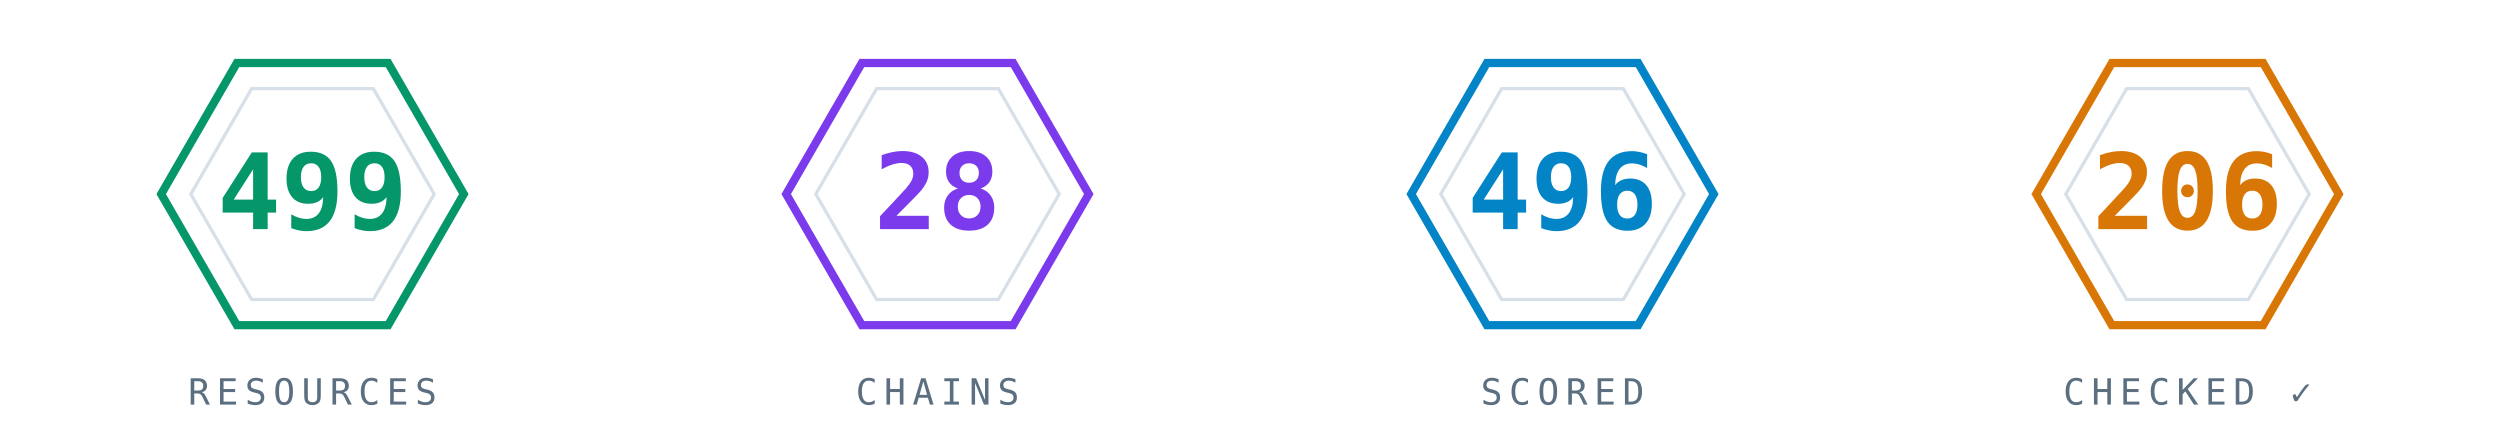
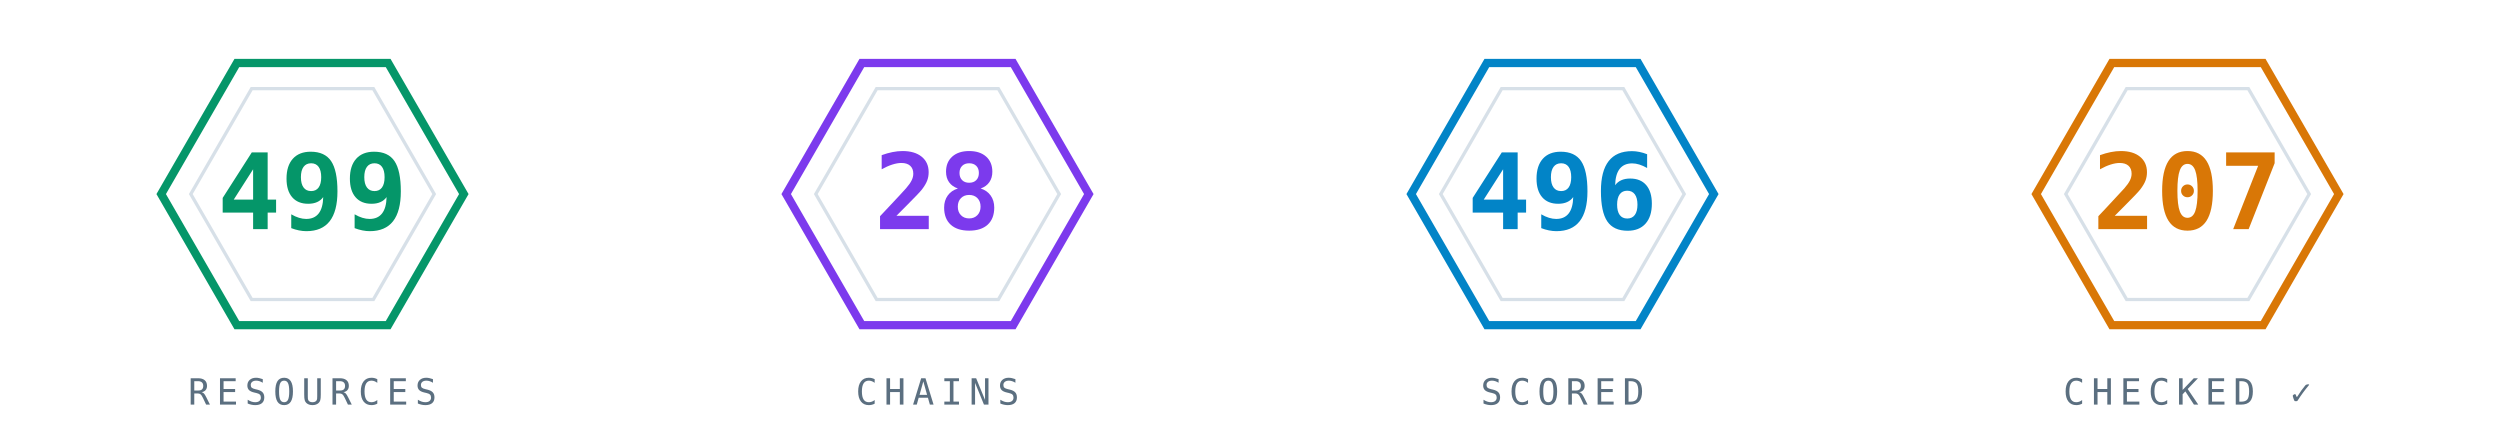
- <svg xmlns="http://www.w3.org/2000/svg" width="1520" height="260" viewBox="0 0 1520 260" role="img" aria-label="499 resources, 28 chains, 496 scored, 206 independently checked">
+ <svg xmlns="http://www.w3.org/2000/svg" width="1520" height="260" viewBox="0 0 1520 260" role="img" aria-label="499 resources, 28 chains, 496 scored, 207 independently checked">
  <g>
    <path d="M98.0 118.0 L144.0 38.3 L236.0 38.3 L282.0 118.0 L236.0 197.7 L144.0 197.7 Z" fill="none" stroke="#059669" stroke-width="5" />
    <path d="M116.0 118.0 L153.0 53.9 L227.0 53.9 L264.0 118.0 L227.0 182.1 L153.0 182.1 Z" fill="none" stroke="#d7e0e8" stroke-width="2" />
    <text x="190" y="139.333" text-anchor="middle" font-family="ui-monospace, SFMono-Regular, Menlo, monospace" font-size="64" font-weight="700" fill="#059669">499</text>
    <text x="190" y="246" text-anchor="middle" font-family="ui-monospace, SFMono-Regular, Menlo, monospace" font-size="22" letter-spacing="4" fill="#5b6f80">RESOURCES</text>
  </g>
  <g>
    <path d="M478.0 118.0 L524.0 38.3 L616.0 38.3 L662.0 118.0 L616.0 197.7 L524.0 197.7 Z" fill="none" stroke="#7c3aed" stroke-width="5" />
    <path d="M496.0 118.0 L533.0 53.9 L607.0 53.9 L644.0 118.0 L607.0 182.1 L533.0 182.1 Z" fill="none" stroke="#d7e0e8" stroke-width="2" />
    <text x="570" y="139.333" text-anchor="middle" font-family="ui-monospace, SFMono-Regular, Menlo, monospace" font-size="64" font-weight="700" fill="#7c3aed">28</text>
    <text x="570" y="246" text-anchor="middle" font-family="ui-monospace, SFMono-Regular, Menlo, monospace" font-size="22" letter-spacing="4" fill="#5b6f80">CHAINS</text>
  </g>
  <g>
    <path d="M858.0 118.0 L904.0 38.3 L996.0 38.3 L1042.0 118.0 L996.0 197.7 L904.0 197.7 Z" fill="none" stroke="#0284c7" stroke-width="5" />
    <path d="M876.0 118.0 L913.0 53.9 L987.0 53.9 L1024.0 118.0 L987.0 182.1 L913.0 182.1 Z" fill="none" stroke="#d7e0e8" stroke-width="2" />
    <text x="950" y="139.333" text-anchor="middle" font-family="ui-monospace, SFMono-Regular, Menlo, monospace" font-size="64" font-weight="700" fill="#0284c7">496</text>
    <text x="950" y="246" text-anchor="middle" font-family="ui-monospace, SFMono-Regular, Menlo, monospace" font-size="22" letter-spacing="4" fill="#5b6f80">SCORED</text>
  </g>
  <g>
    <path d="M1238.0 118.0 L1284.0 38.3 L1376.0 38.3 L1422.0 118.0 L1376.0 197.7 L1284.0 197.7 Z" fill="none" stroke="#d97706" stroke-width="5" />
    <path d="M1256.0 118.0 L1293.0 53.9 L1367.0 53.9 L1404.0 118.0 L1367.0 182.1 L1293.0 182.1 Z" fill="none" stroke="#d7e0e8" stroke-width="2" />
-     <text x="1330" y="139.333" text-anchor="middle" font-family="ui-monospace, SFMono-Regular, Menlo, monospace" font-size="64" font-weight="700" fill="#d97706">206</text>
+     <text x="1330" y="139.333" text-anchor="middle" font-family="ui-monospace, SFMono-Regular, Menlo, monospace" font-size="64" font-weight="700" fill="#d97706">207</text>
    <text x="1330" y="246" text-anchor="middle" font-family="ui-monospace, SFMono-Regular, Menlo, monospace" font-size="22" letter-spacing="4" fill="#5b6f80">CHECKED ✓</text>
  </g>
</svg>
